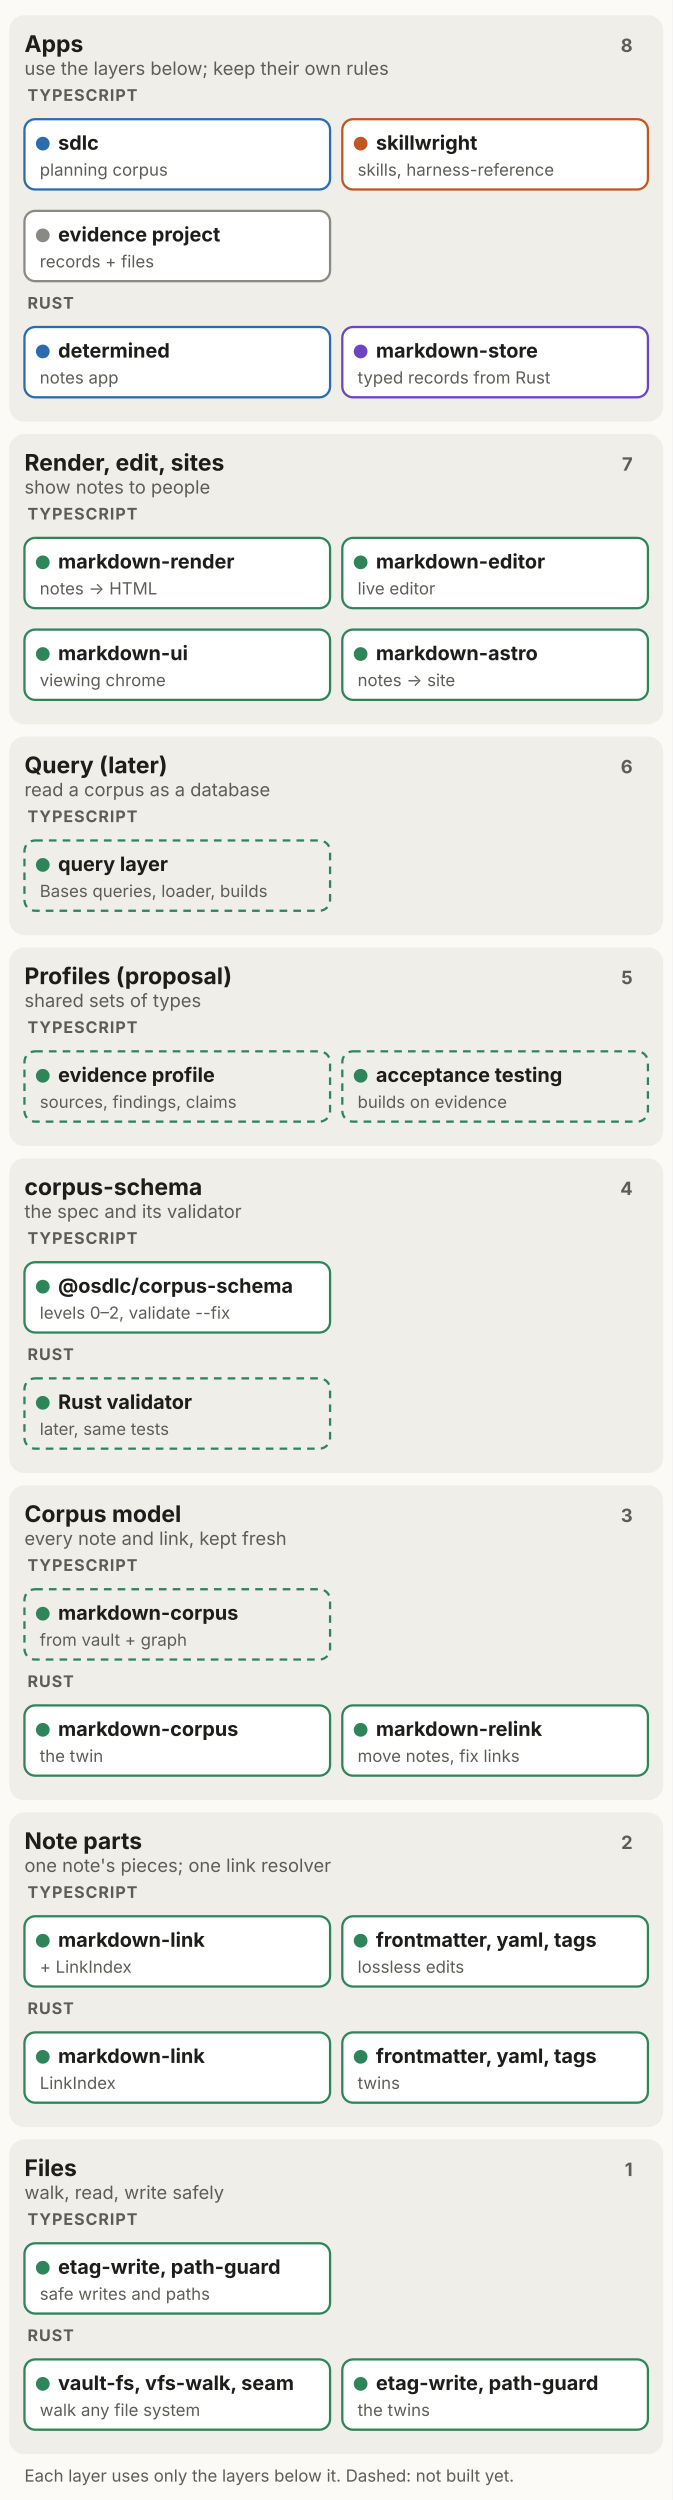
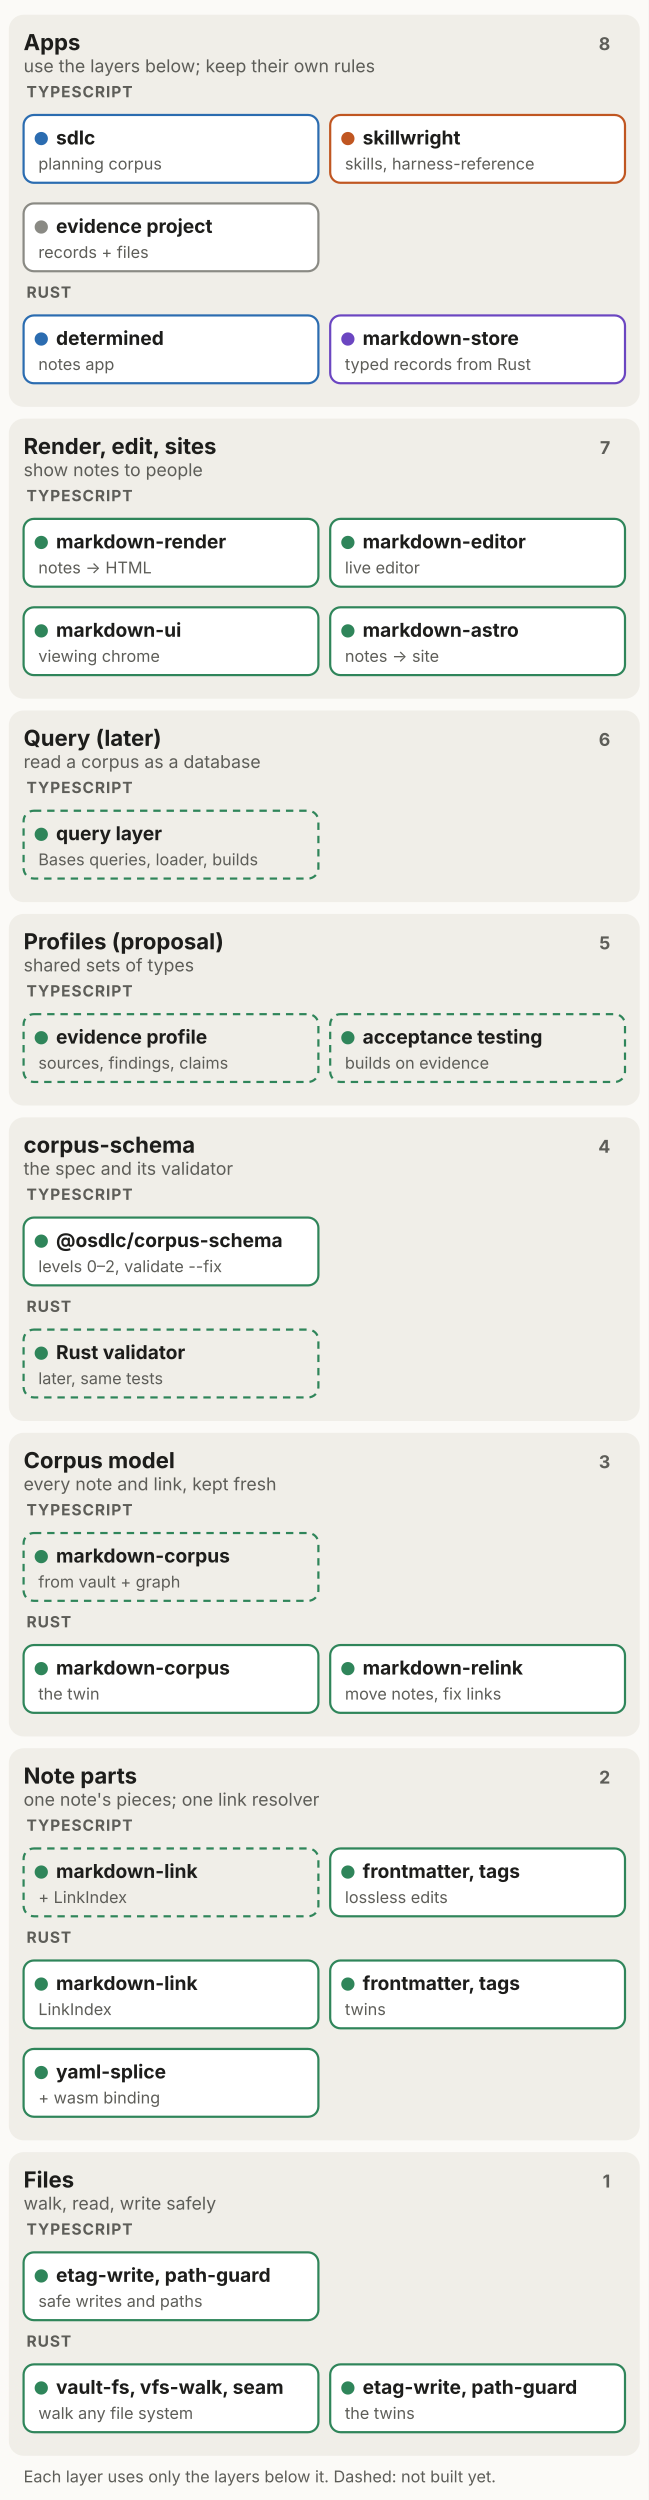
- <svg xmlns="http://www.w3.org/2000/svg" viewBox="0 0 440 1636" width="880" font-family="system-ui, -apple-system, Segoe UI, sans-serif" role="img" aria-label="The layers of the markdown ecosystem, top to bottom">
+ <svg xmlns="http://www.w3.org/2000/svg" viewBox="0 0 440 1696" width="880" font-family="system-ui, -apple-system, Segoe UI, sans-serif" role="img" aria-label="The layers of the markdown ecosystem, top to bottom">
  <style>
.bg{fill:#fbfaf7} .band{fill:#f0eee8}
.rl{font-size:15px;font-weight:650;fill:#1d1d1b} .rs{font-size:12px;fill:#5d5d58}
.lang{font-size:10.5px;font-weight:700;letter-spacing:.06em;fill:#5d5d58}
.chip rect{fill:#ffffff;stroke-width:1.5} .chip.later rect{fill:none;stroke-dasharray:5 4}
.cn{font-size:13px;font-weight:650;fill:#1d1d1b} .cs{font-size:11px;fill:#5d5d58}
.r-osdlc rect{stroke:#2f855a} .r-osdlc .dot{fill:#2f855a}
.r-dev rect{stroke:#2b6cb0} .r-dev .dot{fill:#2b6cb0}
.r-ont rect{stroke:#6b46c1} .r-ont .dot{fill:#6b46c1}
.r-sw rect{stroke:#c05621} .r-sw .dot{fill:#c05621}
.r-ext rect{stroke:#8a8a84} .r-ext .dot{fill:#8a8a84}
.fb rect{fill:#fde8e8;stroke:#c53030} .fb text{font-size:10.5px;font-weight:700;fill:#c53030}
.dup{stroke:#c53030;stroke-width:1.6;stroke-dasharray:4 3}
.edge{fill:none;stroke:#5d5d58;stroke-width:1.4} .ahp{fill:#5d5d58}
.node rect{fill:#ffffff;stroke:#d8d5cc;stroke-width:1.4} .node.first rect{fill:#fde7c8;stroke:#b8741a}
.num{fill:#1d1d1b} .numt{font-size:11px;font-weight:700;fill:#fbfaf7} .nn{font-size:11.5px;font-weight:650;fill:#1d1d1b}
.lvl rect{fill:#ffffff;stroke:#d8d5cc} .prof rect{fill:#fde7c8;stroke:#b8741a}
.tie{stroke:#b8741a;stroke-width:1.6;fill:none}
.task rect{stroke-width:1.6} .tt{font-size:11.5px;font-weight:650;fill:#1d1d1b}
.tn{fill:#1d1d1b} .tnt{font-size:10.5px;font-weight:700;fill:#fbfaf7}
.t-done rect{fill:#ffffff;stroke:#2f855a} .t-done .tn{fill:#2f855a}
.t-doing rect{fill:#ffffff;stroke:#2b6cb0} .t-doing .tn{fill:#2b6cb0}
.t-owner rect{fill:#fde7c8;stroke:#b8741a} .t-owner .tn{fill:#b8741a}
.t-todo rect{fill:#ffffff;stroke:#d8d5cc} .t-todo .tn{fill:#5d5d58}
.group{fill:none;stroke:#d8d5cc;stroke-width:1.4;stroke-dasharray:5 4} .gt{font-size:11.5px;font-weight:650;fill:#5d5d58}
@media (prefers-color-scheme: dark) {
.bg{fill:#16161a} .band{fill:#222227}
.rl{font-size:15px;font-weight:650;fill:#ececea} .rs{font-size:12px;fill:#a3a39d}
.lang{font-size:10.5px;font-weight:700;letter-spacing:.06em;fill:#a3a39d}
.chip rect{fill:#2b2b31;stroke-width:1.5} .chip.later rect{fill:none;stroke-dasharray:5 4}
.cn{font-size:13px;font-weight:650;fill:#ececea} .cs{font-size:11px;fill:#a3a39d}
.r-osdlc rect{stroke:#68d391} .r-osdlc .dot{fill:#68d391}
.r-dev rect{stroke:#63b3ed} .r-dev .dot{fill:#63b3ed}
.r-ont rect{stroke:#b794f4} .r-ont .dot{fill:#b794f4}
.r-sw rect{stroke:#f6ad55} .r-sw .dot{fill:#f6ad55}
.r-ext rect{stroke:#a0a09a} .r-ext .dot{fill:#a0a09a}
.fb rect{fill:#3b1d1d;stroke:#fc8181} .fb text{font-size:10.5px;font-weight:700;fill:#fc8181}
.dup{stroke:#fc8181;stroke-width:1.6;stroke-dasharray:4 3}
.edge{fill:none;stroke:#a3a39d;stroke-width:1.4} .ahp{fill:#a3a39d}
.node rect{fill:#2b2b31;stroke:#3a3a40;stroke-width:1.4} .node.first rect{fill:#3d2f1c;stroke:#f6ad55}
.num{fill:#ececea} .numt{font-size:11px;font-weight:700;fill:#16161a} .nn{font-size:11.5px;font-weight:650;fill:#ececea}
.lvl rect{fill:#2b2b31;stroke:#3a3a40} .prof rect{fill:#3d2f1c;stroke:#f6ad55}
.tie{stroke:#f6ad55;stroke-width:1.6;fill:none}
.task rect{stroke-width:1.6} .tt{font-size:11.5px;font-weight:650;fill:#ececea}
.tn{fill:#ececea} .tnt{font-size:10.5px;font-weight:700;fill:#16161a}
.t-done rect{fill:#2b2b31;stroke:#68d391} .t-done .tn{fill:#68d391}
.t-doing rect{fill:#2b2b31;stroke:#63b3ed} .t-doing .tn{fill:#63b3ed}
.t-owner rect{fill:#3d2f1c;stroke:#f6ad55} .t-owner .tn{fill:#f6ad55}
.t-todo rect{fill:#2b2b31;stroke:#3a3a40} .t-todo .tn{fill:#a3a39d}
.group{fill:none;stroke:#3a3a40;stroke-width:1.4;stroke-dasharray:5 4} .gt{font-size:11.5px;font-weight:650;fill:#a3a39d}
}</style>
-   <rect class="bg" width="440" height="1636" />
+   <rect class="bg" width="440" height="1696" />
  <style>
.lnum{font-size:12px;font-weight:700;fill:#5d5d58}
.lvl.opt rect{stroke-dasharray:5 4}
.code rect{fill:#ffffff;stroke:#d8d5cc} .code text{font-family:ui-monospace,SFMono-Regular,Menlo,monospace;font-size:12px;fill:#1d1d1b}
@media (prefers-color-scheme: dark) {
.lnum{font-size:12px;font-weight:700;fill:#a3a39d}
.lvl.opt rect{stroke-dasharray:5 4}
.code rect{fill:#2b2b31;stroke:#3a3a40} .code text{font-family:ui-monospace,SFMono-Regular,Menlo,monospace;font-size:12px;fill:#ececea}
}</style>
  <rect class="band" x="6" y="10" width="428" height="266" rx="10" />
  <text class="lnum" x="414" y="34" text-anchor="end">8</text>
  <text class="rl" x="16" y="34">Apps</text>
  <text class="rs" x="16" y="49">use the layers below; keep their own rules</text>
  <text class="lang" x="18" y="66">TYPESCRIPT</text>
  <g class="chip r-dev">
    <rect x="16" y="78" width="200" height="46" rx="7" />
    <circle cx="28" cy="94" r="4.5" class="dot" />
    <text x="38" y="98" class="cn">sdlc</text>
    <text x="26" y="115" class="cs">planning corpus</text>
  </g>
  <g class="chip r-sw">
    <rect x="224" y="78" width="200" height="46" rx="7" />
    <circle cx="236" cy="94" r="4.5" class="dot" />
    <text x="246" y="98" class="cn">skillwright</text>
    <text x="234" y="115" class="cs">skills, harness-reference</text>
  </g>
  <g class="chip r-ext">
    <rect x="16" y="138" width="200" height="46" rx="7" />
    <circle cx="28" cy="154" r="4.5" class="dot" />
    <text x="38" y="158" class="cn">evidence project</text>
    <text x="26" y="175" class="cs">records + files</text>
  </g>
  <text class="lang" x="18" y="202">RUST</text>
  <g class="chip r-dev">
    <rect x="16" y="214" width="200" height="46" rx="7" />
    <circle cx="28" cy="230" r="4.5" class="dot" />
    <text x="38" y="234" class="cn">determined</text>
    <text x="26" y="251" class="cs">notes app</text>
  </g>
  <g class="chip r-ont">
    <rect x="224" y="214" width="200" height="46" rx="7" />
    <circle cx="236" cy="230" r="4.5" class="dot" />
    <text x="246" y="234" class="cn">markdown-store</text>
    <text x="234" y="251" class="cs">typed records from Rust</text>
  </g>
  <rect class="band" x="6" y="284" width="428" height="190" rx="10" />
  <text class="lnum" x="414" y="308" text-anchor="end">7</text>
  <text class="rl" x="16" y="308">Render, edit, sites</text>
  <text class="rs" x="16" y="323">show notes to people</text>
  <text class="lang" x="18" y="340">TYPESCRIPT</text>
  <g class="chip r-osdlc">
    <rect x="16" y="352" width="200" height="46" rx="7" />
    <circle cx="28" cy="368" r="4.5" class="dot" />
    <text x="38" y="372" class="cn">markdown-render</text>
    <text x="26" y="389" class="cs">notes → HTML</text>
  </g>
  <g class="chip r-osdlc">
    <rect x="224" y="352" width="200" height="46" rx="7" />
    <circle cx="236" cy="368" r="4.5" class="dot" />
    <text x="246" y="372" class="cn">markdown-editor</text>
    <text x="234" y="389" class="cs">live editor</text>
  </g>
  <g class="chip r-osdlc">
    <rect x="16" y="412" width="200" height="46" rx="7" />
    <circle cx="28" cy="428" r="4.5" class="dot" />
    <text x="38" y="432" class="cn">markdown-ui</text>
    <text x="26" y="449" class="cs">viewing chrome</text>
  </g>
  <g class="chip r-osdlc">
    <rect x="224" y="412" width="200" height="46" rx="7" />
    <circle cx="236" cy="428" r="4.5" class="dot" />
    <text x="246" y="432" class="cn">markdown-astro</text>
    <text x="234" y="449" class="cs">notes → site</text>
  </g>
  <rect class="band" x="6" y="482" width="428" height="130" rx="10" />
  <text class="lnum" x="414" y="506" text-anchor="end">6</text>
  <text class="rl" x="16" y="506">Query (later)</text>
  <text class="rs" x="16" y="521">read a corpus as a database</text>
  <text class="lang" x="18" y="538">TYPESCRIPT</text>
  <g class="chip r-osdlc later">
    <rect x="16" y="550" width="200" height="46" rx="7" />
    <circle cx="28" cy="566" r="4.5" class="dot" />
    <text x="38" y="570" class="cn">query layer</text>
    <text x="26" y="587" class="cs">Bases queries, loader, builds</text>
  </g>
  <rect class="band" x="6" y="620" width="428" height="130" rx="10" />
  <text class="lnum" x="414" y="644" text-anchor="end">5</text>
  <text class="rl" x="16" y="644">Profiles (proposal)</text>
  <text class="rs" x="16" y="659">shared sets of types</text>
  <text class="lang" x="18" y="676">TYPESCRIPT</text>
  <g class="chip r-osdlc later">
    <rect x="16" y="688" width="200" height="46" rx="7" />
    <circle cx="28" cy="704" r="4.5" class="dot" />
    <text x="38" y="708" class="cn">evidence profile</text>
    <text x="26" y="725" class="cs">sources, findings, claims</text>
  </g>
  <g class="chip r-osdlc later">
    <rect x="224" y="688" width="200" height="46" rx="7" />
    <circle cx="236" cy="704" r="4.5" class="dot" />
    <text x="246" y="708" class="cn">acceptance testing</text>
    <text x="234" y="725" class="cs">builds on evidence</text>
  </g>
  <rect class="band" x="6" y="758" width="428" height="206" rx="10" />
  <text class="lnum" x="414" y="782" text-anchor="end">4</text>
  <text class="rl" x="16" y="782">corpus-schema</text>
  <text class="rs" x="16" y="797">the spec and its validator</text>
  <text class="lang" x="18" y="814">TYPESCRIPT</text>
  <g class="chip r-osdlc">
    <rect x="16" y="826" width="200" height="46" rx="7" />
    <circle cx="28" cy="842" r="4.5" class="dot" />
    <text x="38" y="846" class="cn">@osdlc/corpus-schema</text>
    <text x="26" y="863" class="cs">levels 0–2, validate --fix</text>
  </g>
  <text class="lang" x="18" y="890">RUST</text>
  <g class="chip r-osdlc later">
    <rect x="16" y="902" width="200" height="46" rx="7" />
    <circle cx="28" cy="918" r="4.5" class="dot" />
    <text x="38" y="922" class="cn">Rust validator</text>
    <text x="26" y="939" class="cs">later, same tests</text>
  </g>
  <rect class="band" x="6" y="972" width="428" height="206" rx="10" />
  <text class="lnum" x="414" y="996" text-anchor="end">3</text>
  <text class="rl" x="16" y="996">Corpus model</text>
  <text class="rs" x="16" y="1011">every note and link, kept fresh</text>
  <text class="lang" x="18" y="1028">TYPESCRIPT</text>
  <g class="chip r-osdlc later">
    <rect x="16" y="1040" width="200" height="46" rx="7" />
    <circle cx="28" cy="1056" r="4.5" class="dot" />
    <text x="38" y="1060" class="cn">markdown-corpus</text>
    <text x="26" y="1077" class="cs">from vault + graph</text>
  </g>
  <text class="lang" x="18" y="1104">RUST</text>
  <g class="chip r-osdlc">
    <rect x="16" y="1116" width="200" height="46" rx="7" />
    <circle cx="28" cy="1132" r="4.5" class="dot" />
    <text x="38" y="1136" class="cn">markdown-corpus</text>
    <text x="26" y="1153" class="cs">the twin</text>
  </g>
  <g class="chip r-osdlc">
    <rect x="224" y="1116" width="200" height="46" rx="7" />
    <circle cx="236" cy="1132" r="4.5" class="dot" />
    <text x="246" y="1136" class="cn">markdown-relink</text>
    <text x="234" y="1153" class="cs">move notes, fix links</text>
  </g>
-   <rect class="band" x="6" y="1186" width="428" height="206" rx="10" />
+   <rect class="band" x="6" y="1186" width="428" height="266" rx="10" />
  <text class="lnum" x="414" y="1210" text-anchor="end">2</text>
  <text class="rl" x="16" y="1210">Note parts</text>
  <text class="rs" x="16" y="1225">one note's pieces; one link resolver</text>
  <text class="lang" x="18" y="1242">TYPESCRIPT</text>
-   <g class="chip r-osdlc">
+   <g class="chip r-osdlc later">
    <rect x="16" y="1254" width="200" height="46" rx="7" />
    <circle cx="28" cy="1270" r="4.5" class="dot" />
    <text x="38" y="1274" class="cn">markdown-link</text>
    <text x="26" y="1291" class="cs">+ LinkIndex</text>
  </g>
  <g class="chip r-osdlc">
    <rect x="224" y="1254" width="200" height="46" rx="7" />
    <circle cx="236" cy="1270" r="4.5" class="dot" />
-     <text x="246" y="1274" class="cn">frontmatter, yaml, tags</text>
+     <text x="246" y="1274" class="cn">frontmatter, tags</text>
    <text x="234" y="1291" class="cs">lossless edits</text>
  </g>
  <text class="lang" x="18" y="1318">RUST</text>
  <g class="chip r-osdlc">
    <rect x="16" y="1330" width="200" height="46" rx="7" />
    <circle cx="28" cy="1346" r="4.5" class="dot" />
    <text x="38" y="1350" class="cn">markdown-link</text>
    <text x="26" y="1367" class="cs">LinkIndex</text>
  </g>
  <g class="chip r-osdlc">
    <rect x="224" y="1330" width="200" height="46" rx="7" />
    <circle cx="236" cy="1346" r="4.5" class="dot" />
-     <text x="246" y="1350" class="cn">frontmatter, yaml, tags</text>
+     <text x="246" y="1350" class="cn">frontmatter, tags</text>
    <text x="234" y="1367" class="cs">twins</text>
  </g>
-   <rect class="band" x="6" y="1400" width="428" height="206" rx="10" />
-   <text class="lnum" x="414" y="1424" text-anchor="end">1</text>
-   <text class="rl" x="16" y="1424">Files</text>
-   <text class="rs" x="16" y="1439">walk, read, write safely</text>
-   <text class="lang" x="18" y="1456">TYPESCRIPT</text>
-   <g class="chip r-osdlc">
-     <rect x="16" y="1468" width="200" height="46" rx="7" />
-     <circle cx="28" cy="1484" r="4.5" class="dot" />
-     <text x="38" y="1488" class="cn">etag-write, path-guard</text>
-     <text x="26" y="1505" class="cs">safe writes and paths</text>
-   </g>
-   <text class="lang" x="18" y="1532">RUST</text>
-   <g class="chip r-osdlc">
-     <rect x="16" y="1544" width="200" height="46" rx="7" />
-     <circle cx="28" cy="1560" r="4.5" class="dot" />
-     <text x="38" y="1564" class="cn">vault-fs, vfs-walk, seam</text>
-     <text x="26" y="1581" class="cs">walk any file system</text>
-   </g>
-   <g class="chip r-osdlc">
-     <rect x="224" y="1544" width="200" height="46" rx="7" />
-     <circle cx="236" cy="1560" r="4.5" class="dot" />
-     <text x="246" y="1564" class="cn">etag-write, path-guard</text>
-     <text x="234" y="1581" class="cs">the twins</text>
-   </g>
-   <text class="cs" x="16" y="1624">Each layer uses only the layers below it. Dashed: not built yet.</text>
+   <g class="chip r-osdlc">
+     <rect x="16" y="1390" width="200" height="46" rx="7" />
+     <circle cx="28" cy="1406" r="4.5" class="dot" />
+     <text x="38" y="1410" class="cn">yaml-splice</text>
+     <text x="26" y="1427" class="cs">+ wasm binding</text>
+   </g>
+   <rect class="band" x="6" y="1460" width="428" height="206" rx="10" />
+   <text class="lnum" x="414" y="1484" text-anchor="end">1</text>
+   <text class="rl" x="16" y="1484">Files</text>
+   <text class="rs" x="16" y="1499">walk, read, write safely</text>
+   <text class="lang" x="18" y="1516">TYPESCRIPT</text>
+   <g class="chip r-osdlc">
+     <rect x="16" y="1528" width="200" height="46" rx="7" />
+     <circle cx="28" cy="1544" r="4.5" class="dot" />
+     <text x="38" y="1548" class="cn">etag-write, path-guard</text>
+     <text x="26" y="1565" class="cs">safe writes and paths</text>
+   </g>
+   <text class="lang" x="18" y="1592">RUST</text>
+   <g class="chip r-osdlc">
+     <rect x="16" y="1604" width="200" height="46" rx="7" />
+     <circle cx="28" cy="1620" r="4.5" class="dot" />
+     <text x="38" y="1624" class="cn">vault-fs, vfs-walk, seam</text>
+     <text x="26" y="1641" class="cs">walk any file system</text>
+   </g>
+   <g class="chip r-osdlc">
+     <rect x="224" y="1604" width="200" height="46" rx="7" />
+     <circle cx="236" cy="1620" r="4.5" class="dot" />
+     <text x="246" y="1624" class="cn">etag-write, path-guard</text>
+     <text x="234" y="1641" class="cs">the twins</text>
+   </g>
+   <text class="cs" x="16" y="1684">Each layer uses only the layers below it. Dashed: not built yet.</text>
</svg>
